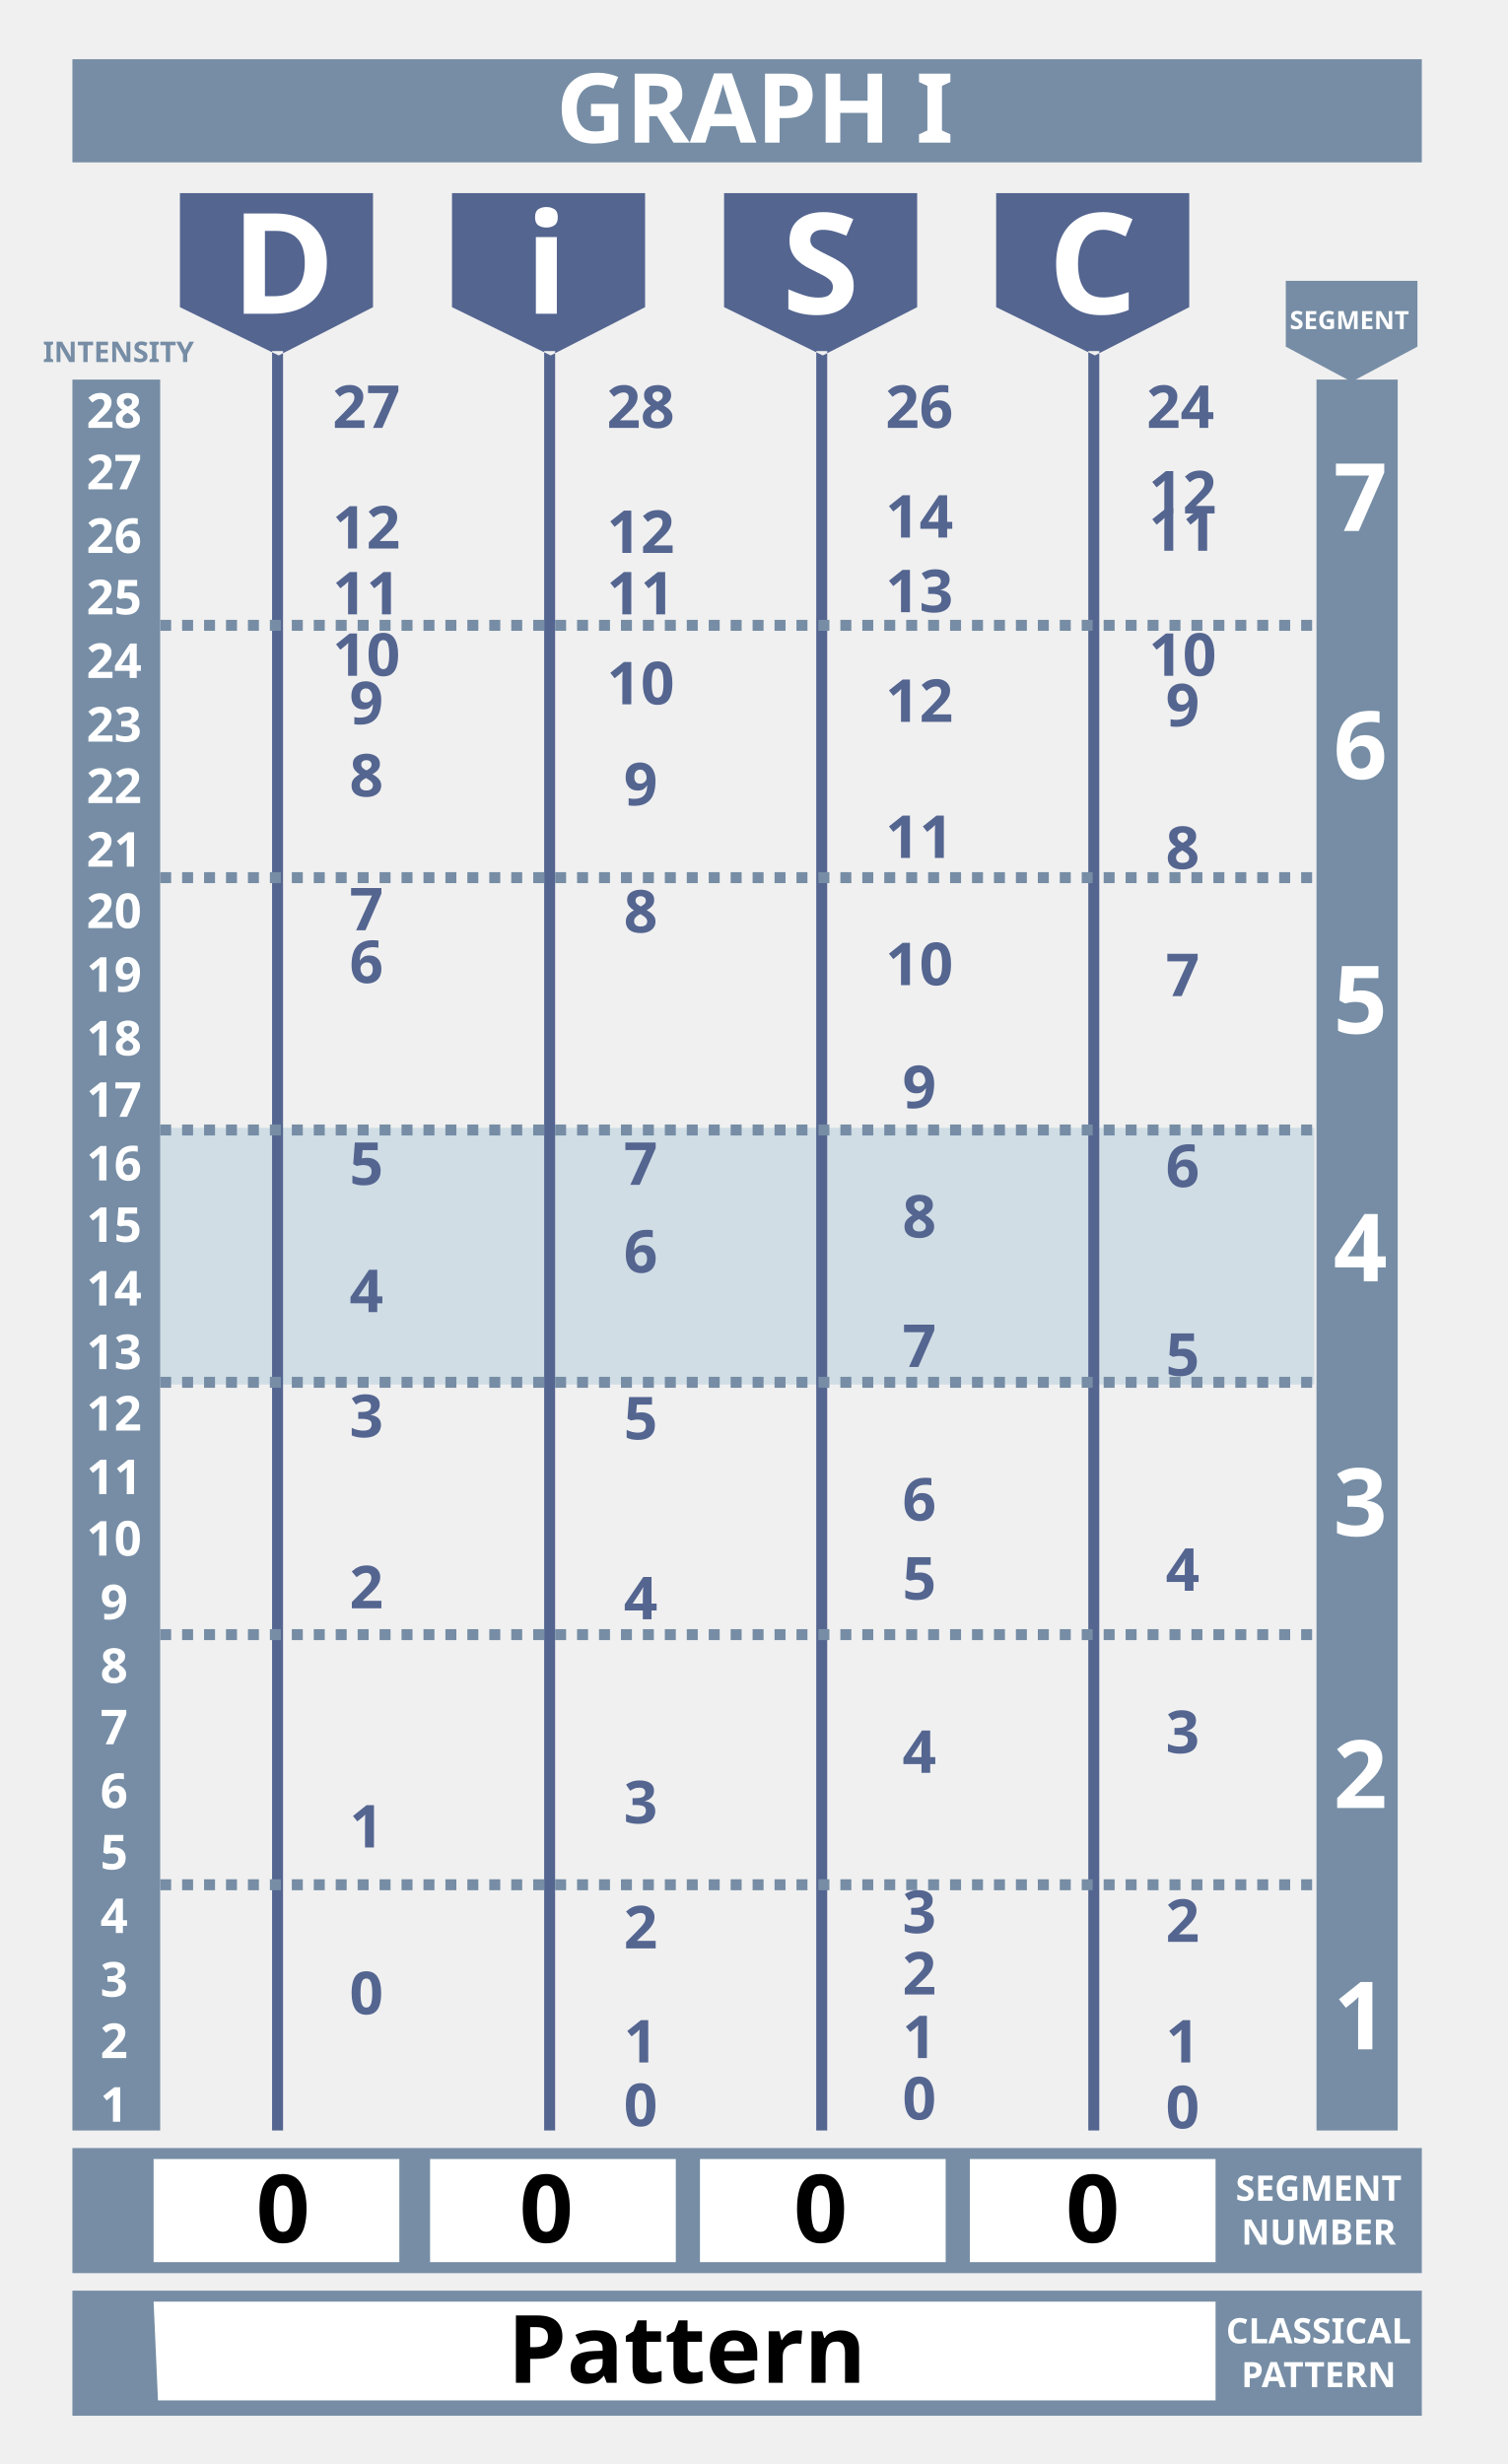
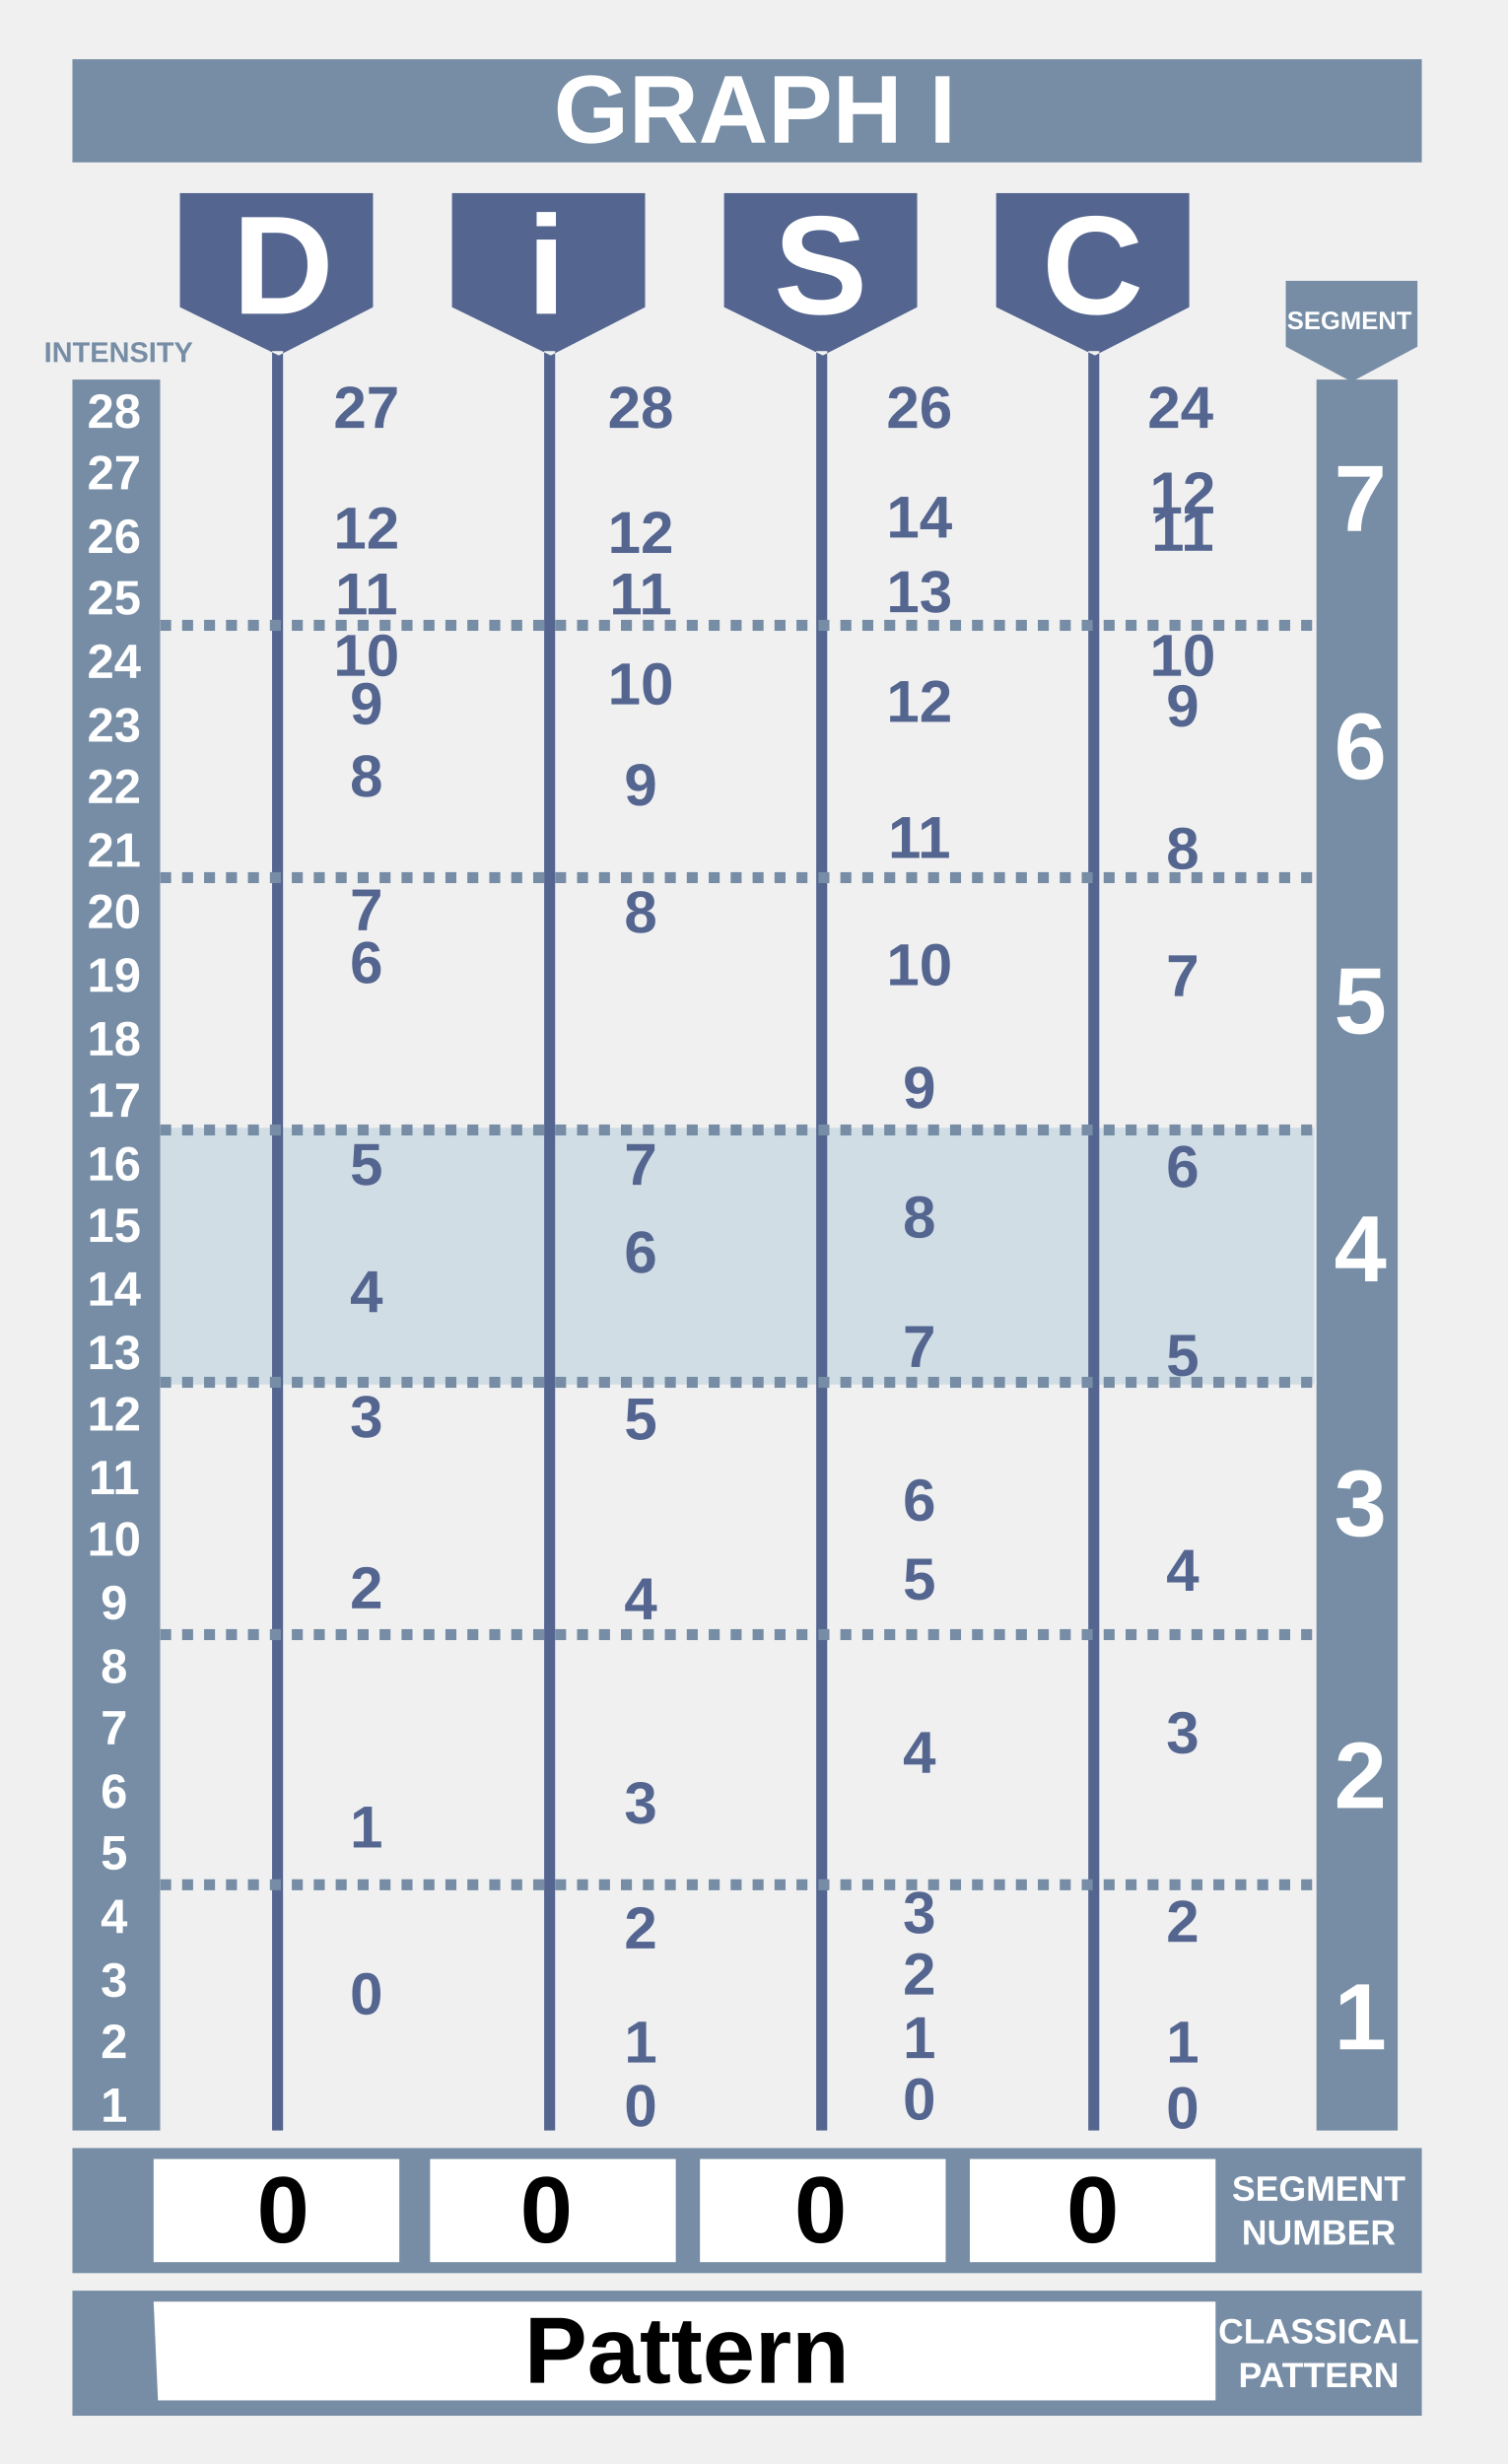
<svg xmlns="http://www.w3.org/2000/svg" viewBox="0 0 687 1123" version="1.1">
  <style type="text/css">
        

            path.chart-line {
                stroke: black;
                stroke-width: 8px;
                fill: none;
            }

            .box {
                fill: #768DA5;
                visibility: visible;
            }

            .box .gap {
                stroke: none;
                fill: white;
                visibility: visible;
            }

            .box .midpool {
                fill: #D0DDE5;
            }

            .dim {
                fill: #546590;
                visibility: visible;
            }

            line {
                stroke: #768DA5;
                stroke-width: 5px;
            }

            text {
-                 font-family: sans-serif;
+                 font-family: Arial, Helvetica, sans-serif;
                text-anchor: middle;
                font-size: 27px;
                font-weight: bold;
            }

			text.label {
				fill: white;
			}

			text.label.segment {
				font-size: 43px;
			}

			text.label.intensity {
				font-size: 22px;
			}

			text.label.header {
				font-size: 44px;
			}

			text.label.disc {
				font-size: 64px;
			}

            text.label.gaplabel {
                fill: white;
				font-size: 16px;
			}

			text.header.intensity {
			    fill: #768DA5;
				font-size: 13px;
			}

			text.header.segment {
			    fill: white;
				font-size: 11.5px;
			}

			.result text  {
				fill: black;
				font-size: 43px;
			}
			

			.result text.sn {
		
			}

			.result text.cp {

			}
        
    </style>
  <g>
    <g class="box">
      <path class="midpool" d="     M 72 514     l 527 0     l 0 117     l -527 0     Z" />
      <path d="     M 33 27     l 615 0     l 0 47     l -615 0     Z" />
      <path d="     M 33 173     l 0 798     l 40 0     l 0 -798     Z" />
      <path d="     M 600 173     l 0 798     l 37 0     l 0 -798     Z" />
      <path d="     M 586 128     l 60 0     l 0 30     l -30 16     l -30 -16      Z" />
      <path d="     M 33 979     l 615 0     l 0 57     l -615 0     Z" />
      <path class="gap" d="     M 70 984     l 112 0     l 0 47     l -112 0     Z" />
      <path class="gap" d="     M 196 984     l 112 0     l 0 47     l -112 0     Z" />
      <path class="gap" d="     M 319 984     l 112 0     l 0 47     l -112 0     Z" />
      <path class="gap" d="     M 442 984     l 112 0     l 0 47     l -112 0     Z" />
      <path d="     M 33 1044     l 615 0     l 0 57     l -615 0     Z" />
      <path class="gap" d="     M 70 1049     l 484 0     l 0 45     l -482 0     Z" />
    </g>
    <g class="dim">
      <path d="     M 82 88     l 88 0     l 0 52     l -43 22     l -45 -22     Z     M 124 160     l 0 811     l 5 0     l 0 -811     Z" />
      <text class="indicator D segment-7" x="167" y="195">27</text>
      <text class="indicator D segment-7" x="167" y="250">12</text>
      <text class="indicator D segment-7" x="167" y="280">11</text>
      <text class="indicator D segment-6" x="167" y="308">10</text>
      <text class="indicator D segment-6" x="167" y="330">9</text>
      <text class="indicator D segment-6" x="167" y="363">8</text>
      <text class="indicator D segment-5" x="167" y="424">7</text>
      <text class="indicator D segment-5" x="167" y="448">6</text>
      <text class="indicator D segment-4" x="167" y="540">5</text>
      <text class="indicator D segment-4" x="167" y="598">4</text>
      <text class="indicator D segment-3" x="167" y="655">3</text>
      <text class="indicator D segment-3" x="167" y="733">2</text>
      <text class="indicator D segment-1" x="167" y="842">1</text>
      <text class="indicator D segment-1" x="167" y="918">0</text>
      <path d="     M 206 88     l 88 0     l 0 52     l -43 22     l -45 -22     Z     M 248 160     l 0 811     l 5 0     l 0 -811     Z" />
      <text class="indicator i segment-7" x="292" y="195">28</text>
      <text class="indicator i segment-7" x="292" y="252">12</text>
      <text class="indicator i segment-7" x="292" y="280">11</text>
      <text class="indicator i segment-6" x="292" y="321">10</text>
      <text class="indicator i segment-6" x="292" y="367">9</text>
      <text class="indicator i segment-5" x="292" y="425">8</text>
      <text class="indicator i segment-4" x="292" y="540">7</text>
      <text class="indicator i segment-4" x="292" y="580">6</text>
      <text class="indicator i segment-3" x="292" y="656">5</text>
      <text class="indicator i segment-3" x="292" y="738">4</text>
      <text class="indicator i segment-2" x="292" y="831">3</text>
      <text class="indicator i segment-1" x="292" y="888">2</text>
      <text class="indicator i segment-1" x="292" y="940">1</text>
      <text class="indicator i segment-1" x="292" y="969">0</text>
      <path d="     M 330 88     l 88 0     l 0 52     l -43 22     l -45 -22     Z     M 372 160     l 0 811     l 5 0     l 0 -811     Z" />
      <text class="indicator S segment-7" x="419" y="195">26</text>
      <text class="indicator S segment-7" x="419" y="245">14</text>
      <text class="indicator S segment-7" x="419" y="279">13</text>
      <text class="indicator S segment-6" x="419" y="329">12</text>
      <text class="indicator S segment-6" x="419" y="391">11</text>
      <text class="indicator S segment-5" x="419" y="449">10</text>
      <text class="indicator S segment-5" x="419" y="505">9</text>
      <text class="indicator S segment-4" x="419" y="564">8</text>
      <text class="indicator S segment-4" x="419" y="623">7</text>
      <text class="indicator S segment-3" x="419" y="693">6</text>
      <text class="indicator S segment-3" x="419" y="729">5</text>
      <text class="indicator S segment-2" x="419" y="808">4</text>
      <text class="indicator S segment-1" x="419" y="881">3</text>
      <text class="indicator S segment-1" x="419" y="909">2</text>
      <text class="indicator S segment-1" x="419" y="938">1</text>
      <text class="indicator S segment-1" x="419" y="966">0</text>
      <path d="     M 454 88     l 88 0     l 0 52     l -43 22     l -45 -22     Z     M 496 160     l 0 811     l 5 0     l 0 -811     Z" />
      <text class="indicator C segment-7" x="538" y="195">24</text>
      <text class="indicator C segment-7" x="539" y="234">12</text>
      <text class="indicator C segment-7" x="539" y="251">11</text>
      <text class="indicator C segment-6" x="539" y="308">10</text>
      <text class="indicator C segment-6" x="539" y="331">9</text>
      <text class="indicator C segment-6" x="539" y="396">8</text>
      <text class="indicator C segment-5" x="539" y="454">7</text>
      <text class="indicator C segment-4" x="539" y="541">6</text>
      <text class="indicator C segment-4" x="539" y="627">5</text>
      <text class="indicator C segment-3" x="539" y="725">4</text>
      <text class="indicator C segment-2" x="539" y="799">3</text>
      <text class="indicator C segment-1" x="539" y="885">2</text>
      <text class="indicator C segment-1" x="539" y="940">1</text>
      <text class="indicator C segment-1" x="539" y="970">0</text>
    </g>
  </g>
  <g class="label">
    <text class="label segment" x="620" y="242">7</text>
    <text class="label segment" x="620" y="355">6</text>
    <text class="label segment" x="620" y="471">5</text>
    <text class="label segment" x="620" y="584">4</text>
    <text class="label segment" x="620" y="700">3</text>
    <text class="label segment" x="620" y="824">2</text>
    <text class="label segment" x="620" y="934">1</text>
    <text class="label intensity" x="52" y="195">28</text>
    <text class="label intensity" x="52" y="223">27</text>
    <text class="label intensity" x="52" y="252">26</text>
    <text class="label intensity" x="52" y="280">25</text>
    <text class="label intensity" x="52" y="309">24</text>
    <text class="label intensity" x="52" y="338">23</text>
    <text class="label intensity" x="52" y="366">22</text>
    <text class="label intensity" x="52" y="395">21</text>
    <text class="label intensity" x="52" y="423">20</text>
    <text class="label intensity" x="52" y="452">19</text>
    <text class="label intensity" x="52" y="481">18</text>
    <text class="label intensity" x="52" y="509">17</text>
    <text class="label intensity" x="52" y="538">16</text>
    <text class="label intensity" x="52" y="566">15</text>
    <text class="label intensity" x="52" y="595">14</text>
    <text class="label intensity" x="52" y="624">13</text>
    <text class="label intensity" x="52" y="652">12</text>
    <text class="label intensity" x="52" y="681">11</text>
    <text class="label intensity" x="52" y="709">10</text>
    <text class="label intensity" x="52" y="738">9</text>
    <text class="label intensity" x="52" y="767">8</text>
    <text class="label intensity" x="52" y="795">7</text>
    <text class="label intensity" x="52" y="824">6</text>
    <text class="label intensity" x="52" y="852">5</text>
    <text class="label intensity" x="52" y="881">4</text>
    <text class="label intensity" x="52" y="910">3</text>
    <text class="label intensity" x="52" y="938">2</text>
    <text class="label intensity" x="52" y="967">1</text>
    <text class="label disc D" x="129" y="143">D</text>
    <text class="label disc i" x="249" y="143">i</text>
    <text class="label disc S" x="374" y="143">S</text>
    <text class="label disc C" x="498" y="143">C</text>
    <text class="label header" x="344" y="65">GRAPH I</text>
    <text class="header intensity" x="54" y="165">INTENSITY</text>
    <text class="header segment" x="615" y="150">SEGMENT</text>
    <text class="label gaplabel" x="601" y="1003">SEGMENT</text>
    <text class="label gaplabel" x="601" y="1023">NUMBER</text>
    <text class="label gaplabel" x="601" y="1068">CLASSICAL</text>
    <text class="label gaplabel" x="601" y="1088">PATTERN</text>
    <line stroke-dasharray="5,5" x1="73" x2="601" y1="285" y2="285" />
    <line stroke-dasharray="5,5" x1="73" x2="601" y1="400" y2="400" />
    <line stroke-dasharray="5,5" x1="73" x2="601" y1="515" y2="515" />
    <line stroke-dasharray="5,5" x1="73" x2="601" y1="630" y2="630" />
    <line stroke-dasharray="5,5" x1="73" x2="601" y1="745" y2="745" />
    <line stroke-dasharray="5,5" x1="73" x2="601" y1="859" y2="859" />
  </g>
  <g class="result">
    <text x="129" y="1022" class="sn dim-D">0</text>
    <text x="249" y="1022" class="sn dim-i">0</text>
    <text x="374" y="1022" class="sn dim-S">0</text>
    <text x="498" y="1022" class="sn dim-C">0</text>
    <text class="cp" x="313" y="1086">Pattern</text>
  </g>
</svg>
